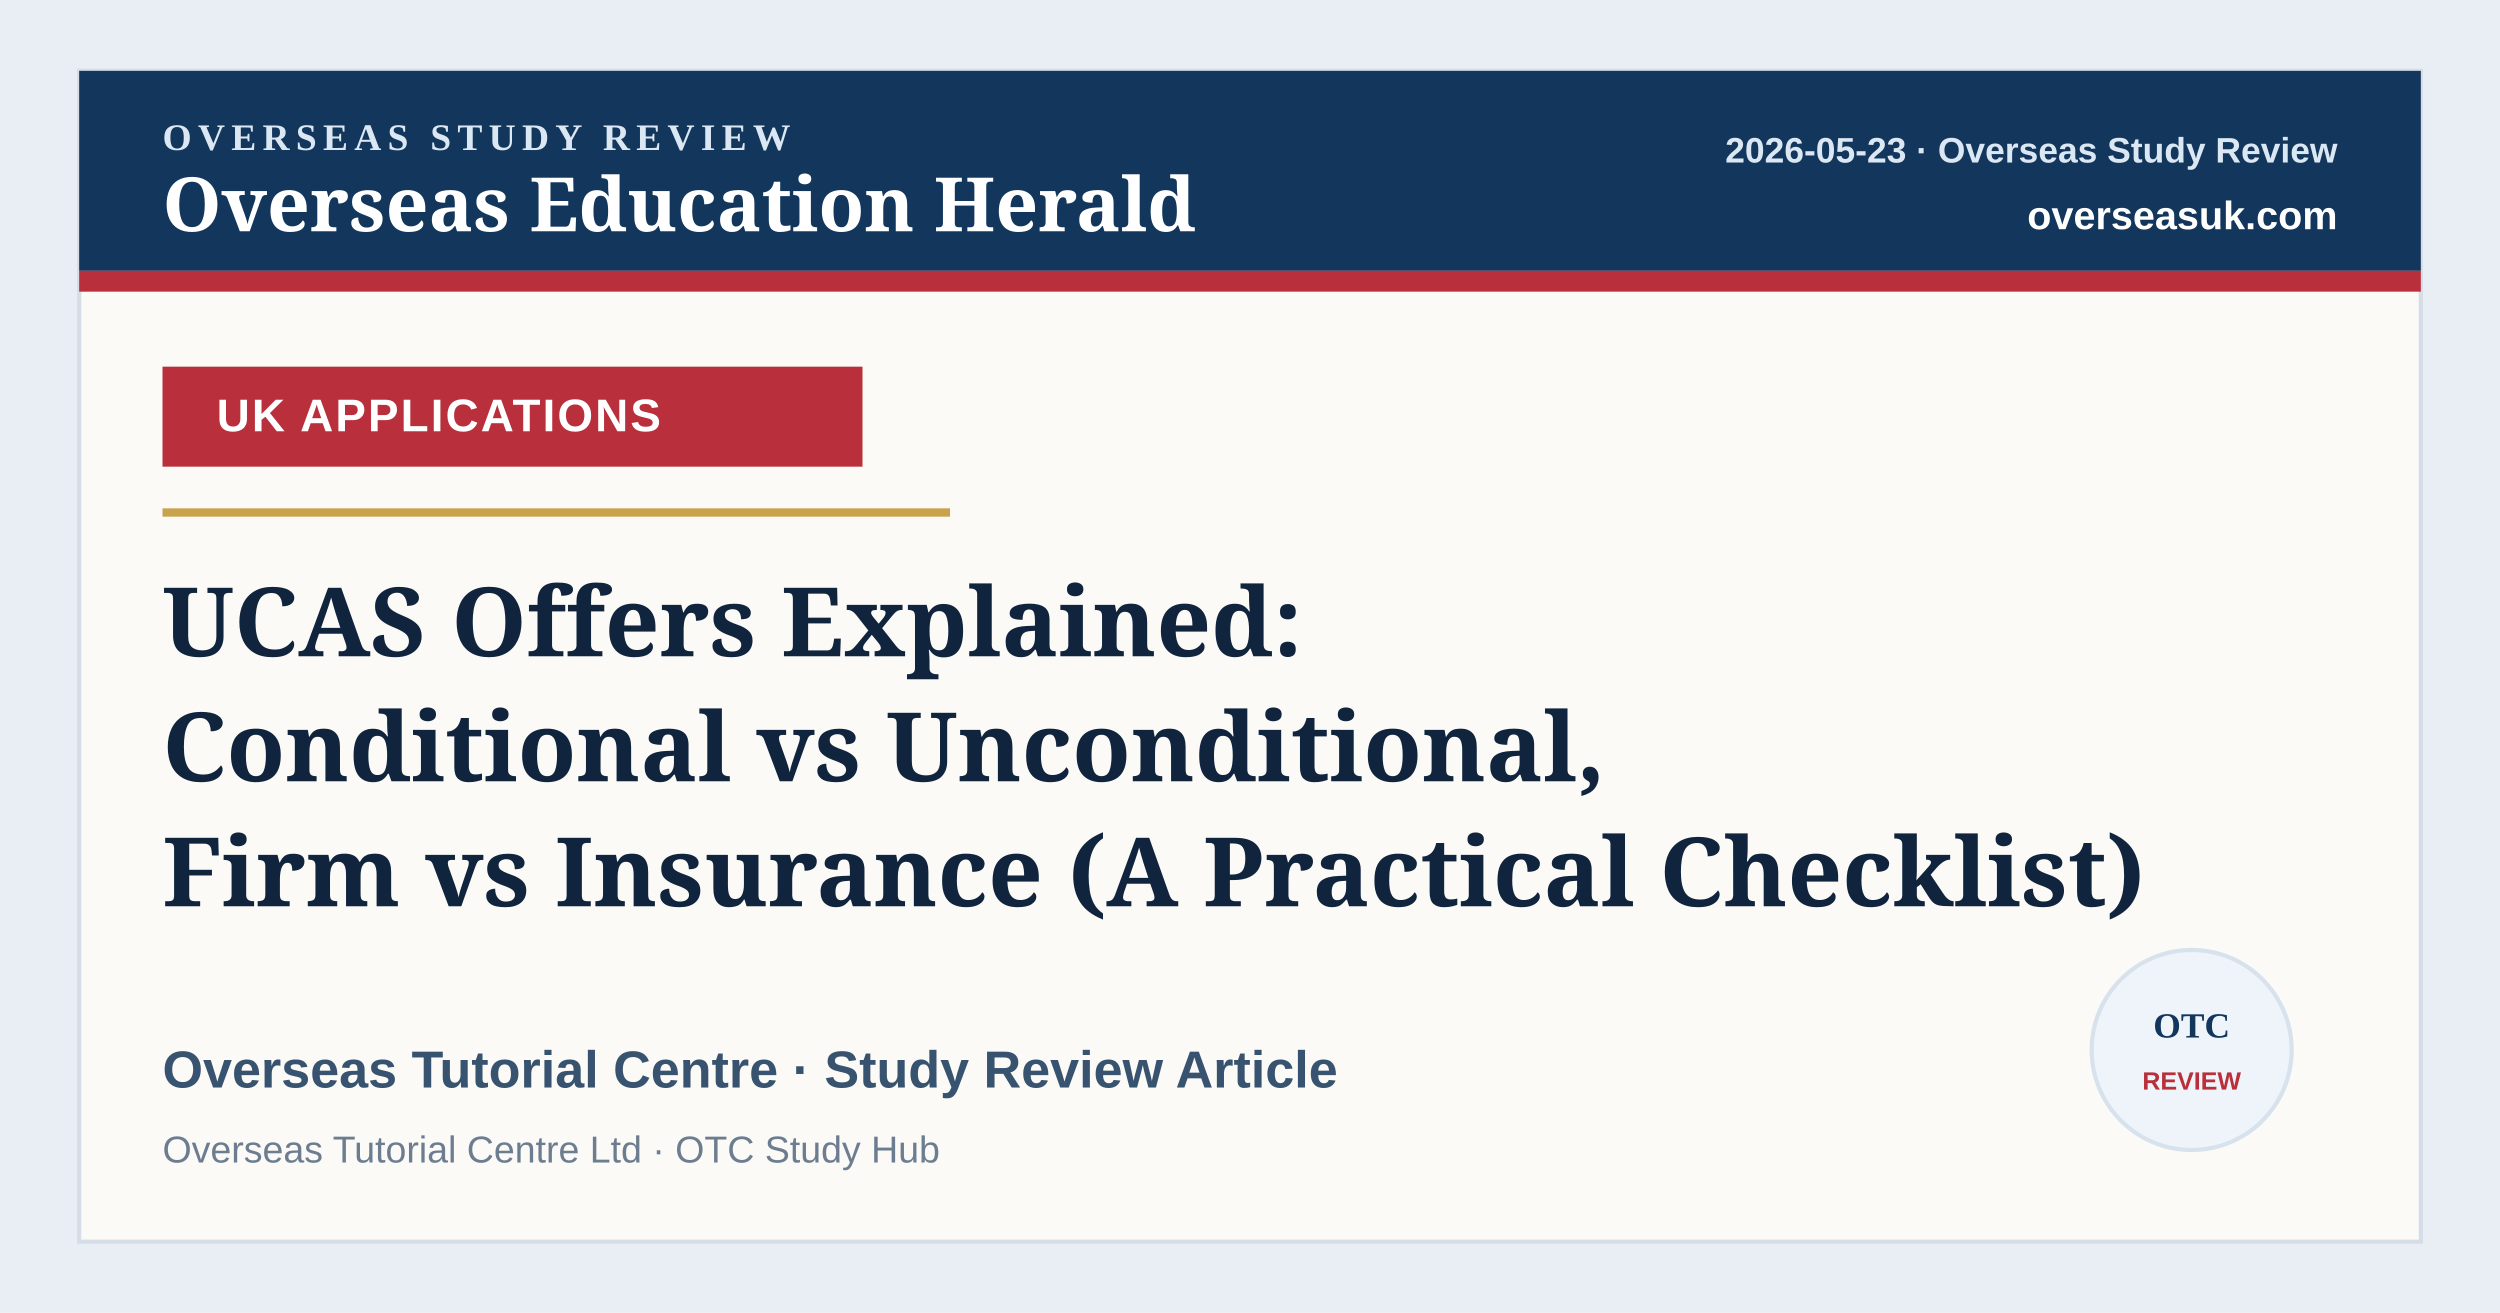
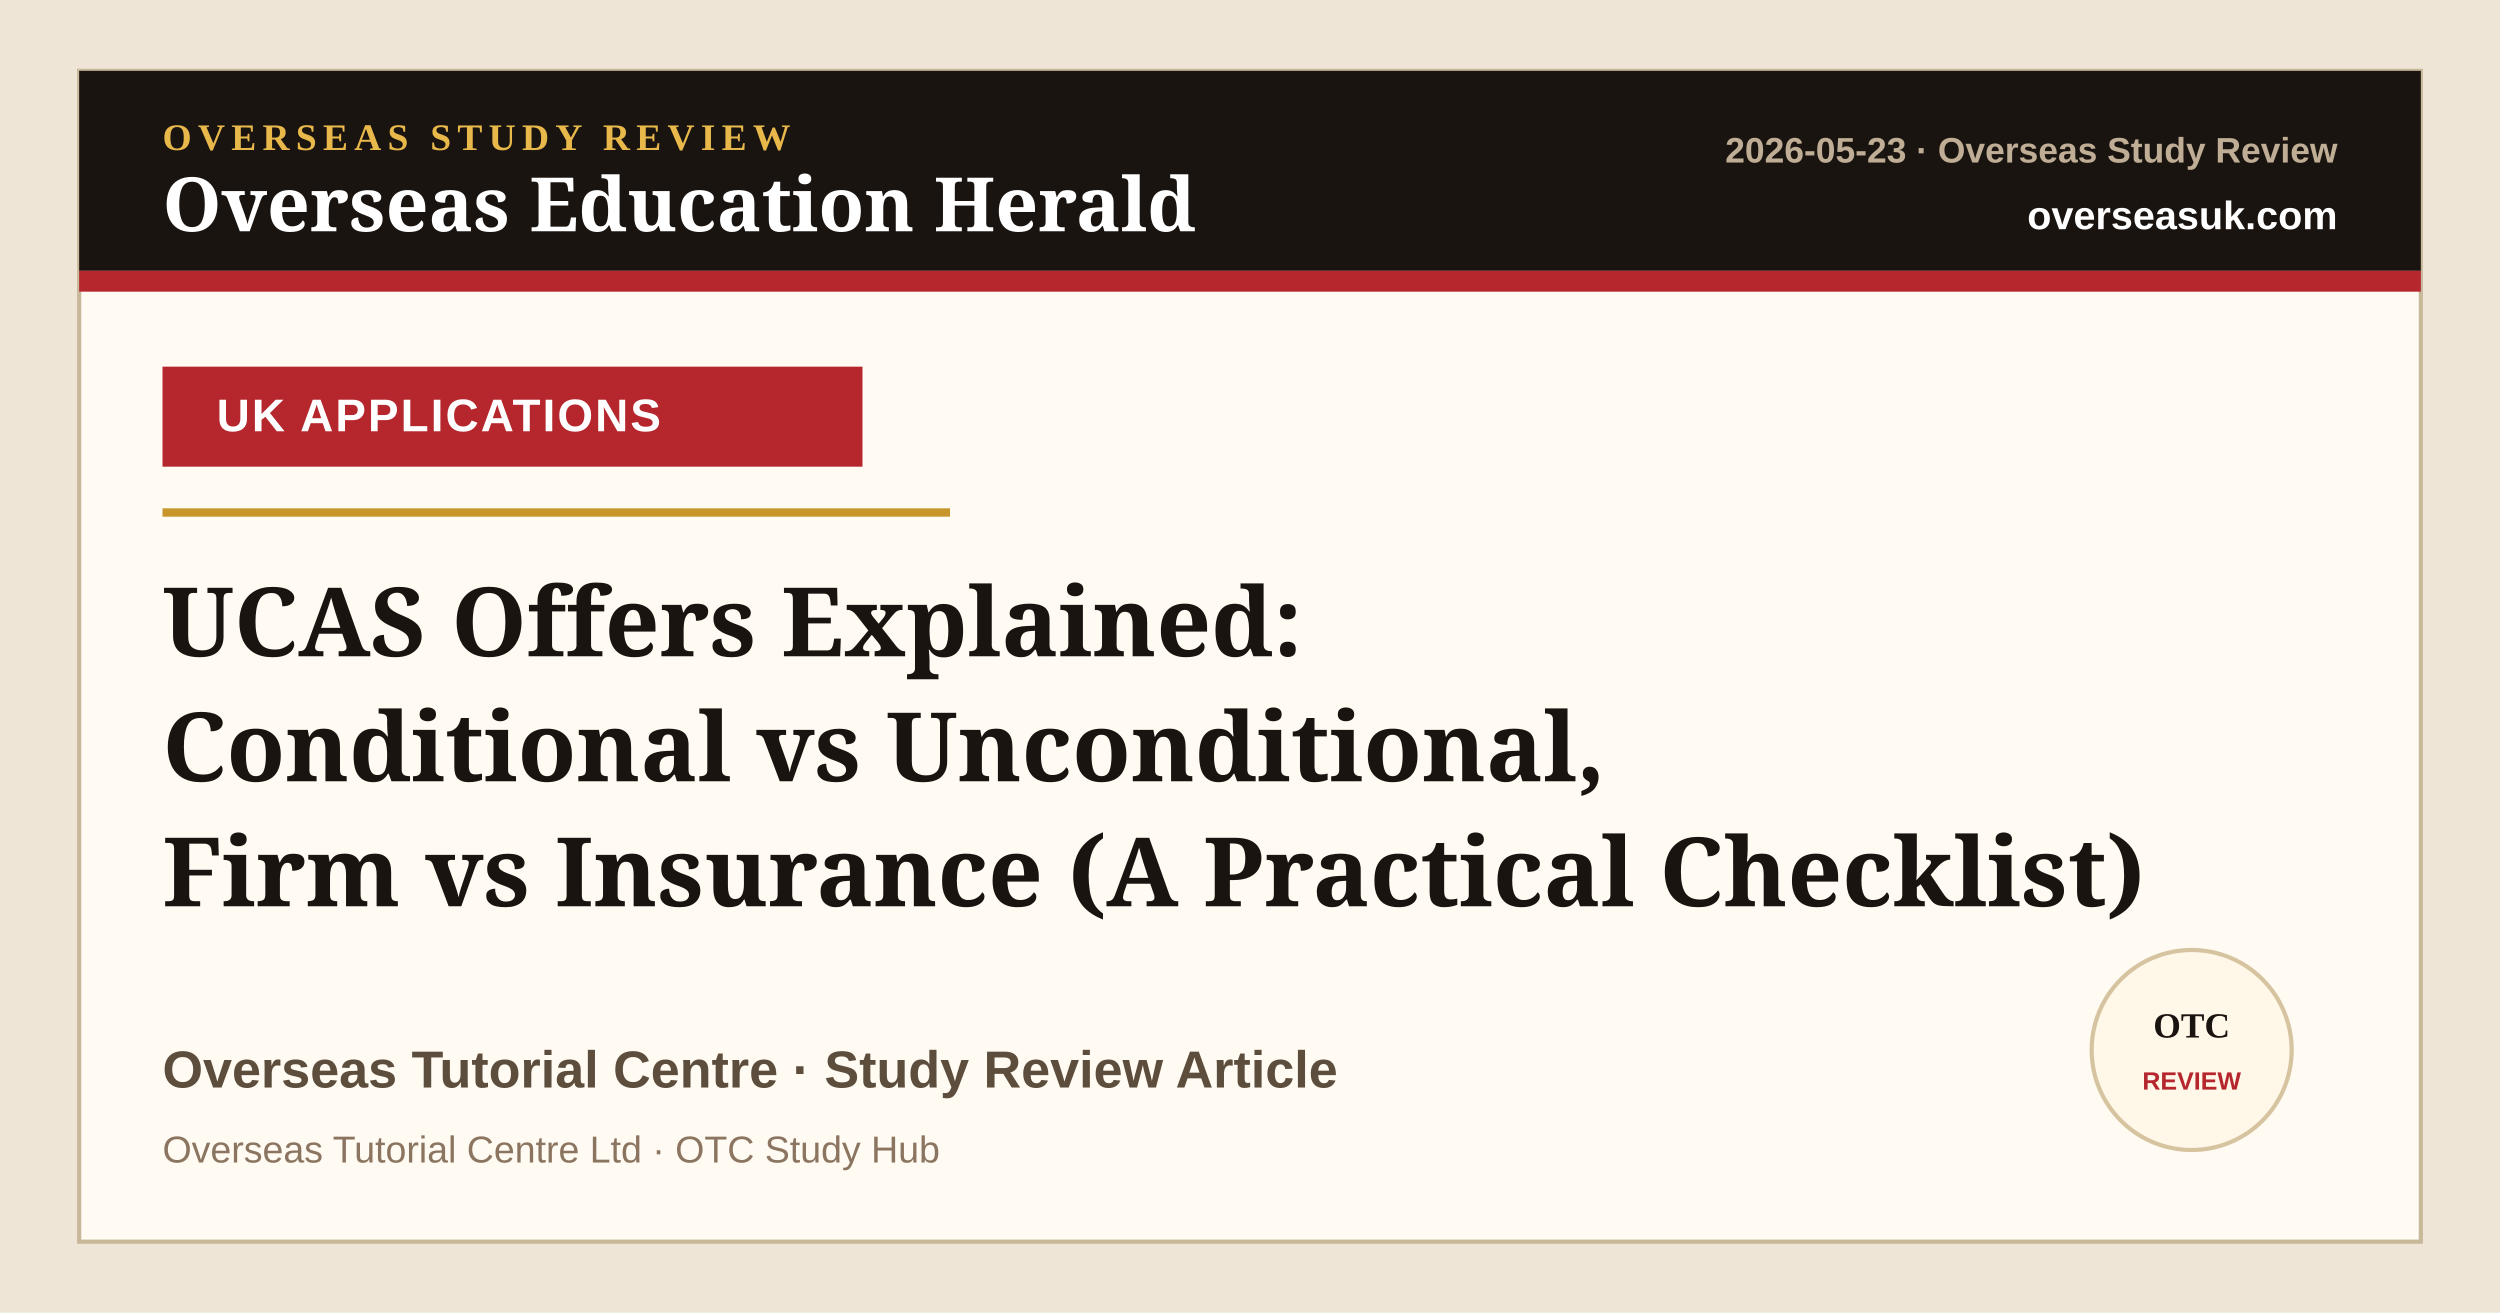
<svg xmlns="http://www.w3.org/2000/svg" width="1200" height="630" viewBox="0 0 1200 630">
-   <rect width="1200" height="630" fill="#e9eef4" />
-   <rect x="38" y="34" width="1124" height="562" fill="#fbfaf7" stroke="#d5dde7" stroke-width="2" />
-   <rect x="38" y="34" width="1124" height="96" fill="#12365c" />
-   <rect x="38" y="130" width="1124" height="10" fill="#b92f3b" />
-   <text x="78" y="72" fill="#dbe7f3" font-family="Georgia, 'Times New Roman', serif" font-size="18" font-weight="700" letter-spacing="3">OVERSEAS STUDY REVIEW</text>
+   <rect width="1200" height="630" fill="#efe5d6" />
+   <rect x="38" y="34" width="1124" height="562" fill="#fffaf2" stroke="#c8b89a" stroke-width="2" />
+   <rect x="38" y="34" width="1124" height="96" fill="#1a1410" />
+   <rect x="38" y="130" width="1124" height="10" fill="#b5272d" />
+   <text x="78" y="72" fill="#e8b84b" font-family="Georgia, 'Times New Roman', serif" font-size="18" font-weight="700" letter-spacing="3">OVERSEAS STUDY REVIEW</text>
  <text x="78" y="111" fill="#ffffff" font-family="'Noto Serif TC', 'Songti TC', Georgia, serif" font-size="36" font-weight="900">Overseas Education Herald</text>
-   <text x="1122" y="78" text-anchor="end" fill="#dbe7f3" font-family="'Noto Sans TC', Arial, sans-serif" font-size="17" font-weight="700">2026-05-23 · Overseas Study Review</text>
+   <text x="1122" y="78" text-anchor="end" fill="#bfae95" font-family="'Noto Sans TC', Arial, sans-serif" font-size="17" font-weight="700">2026-05-23 · Overseas Study Review</text>
  <text x="1122" y="110" text-anchor="end" fill="#ffffff" font-family="'Noto Sans TC', Arial, sans-serif" font-size="19" font-weight="800">overseasuk.com</text>
-   <rect x="78" y="176" width="336" height="48" fill="#b92f3b" />
+   <rect x="78" y="176" width="336" height="48" fill="#b5272d" />
  <text x="104" y="207" fill="#ffffff" font-family="'Noto Sans TC', Arial, sans-serif" font-size="22" font-weight="900" letter-spacing="1">UK APPLICATIONS</text>
-   <line x1="78" y1="246" x2="456" y2="246" stroke="#c9a24e" stroke-width="4" />
-   <text x="78" y="315" fill="#10243d" font-family="'Noto Serif TC', 'Songti TC', Georgia, serif" font-size="46" font-weight="900">UCAS Offers Explained:</text>
-   <text x="78" y="375" fill="#10243d" font-family="'Noto Serif TC', 'Songti TC', Georgia, serif" font-size="46" font-weight="900">Conditional vs Unconditional,</text>
-   <text x="78" y="435" fill="#10243d" font-family="'Noto Serif TC', 'Songti TC', Georgia, serif" font-size="46" font-weight="900">Firm vs Insurance (A Practical Checklist)</text>
-   <text x="78" y="522" fill="#38536f" font-family="'Noto Sans TC', Arial, sans-serif" font-size="25" font-weight="900">Overseas Tutorial Centre · Study Review Article</text>
-   <text x="78" y="558" fill="#6c7d90" font-family="'Noto Sans TC', Arial, sans-serif" font-size="18">Overseas Tutorial Centre Ltd · OTC Study Hub</text>
-   <circle cx="1052" cy="504" r="48" fill="#eef4f9" stroke="#d7e2ec" stroke-width="2" />
-   <text x="1052" y="498" text-anchor="middle" fill="#12365c" font-family="Georgia, 'Times New Roman', serif" font-size="17" font-weight="800">OTC</text>
-   <text x="1052" y="523" text-anchor="middle" fill="#b92f3b" font-family="'Noto Sans TC', Arial, sans-serif" font-size="12" font-weight="900">REVIEW</text>
+   <line x1="78" y1="246" x2="456" y2="246" stroke="#c8952a" stroke-width="4" />
+   <text x="78" y="315" fill="#1a1410" font-family="'Noto Serif TC', 'Songti TC', Georgia, serif" font-size="46" font-weight="900">UCAS Offers Explained:</text>
+   <text x="78" y="375" fill="#1a1410" font-family="'Noto Serif TC', 'Songti TC', Georgia, serif" font-size="46" font-weight="900">Conditional vs Unconditional,</text>
+   <text x="78" y="435" fill="#1a1410" font-family="'Noto Serif TC', 'Songti TC', Georgia, serif" font-size="46" font-weight="900">Firm vs Insurance (A Practical Checklist)</text>
+   <text x="78" y="522" fill="#5d4d3c" font-family="'Noto Sans TC', Arial, sans-serif" font-size="25" font-weight="900">Overseas Tutorial Centre · Study Review Article</text>
+   <text x="78" y="558" fill="#8b7560" font-family="'Noto Sans TC', Arial, sans-serif" font-size="18">Overseas Tutorial Centre Ltd · OTC Study Hub</text>
+   <circle cx="1052" cy="504" r="48" fill="#fff7e8" stroke="#d6c39f" stroke-width="2" />
+   <text x="1052" y="498" text-anchor="middle" fill="#1a1410" font-family="Georgia, 'Times New Roman', serif" font-size="17" font-weight="800">OTC</text>
+   <text x="1052" y="523" text-anchor="middle" fill="#b5272d" font-family="'Noto Sans TC', Arial, sans-serif" font-size="12" font-weight="900">REVIEW</text>
</svg>
